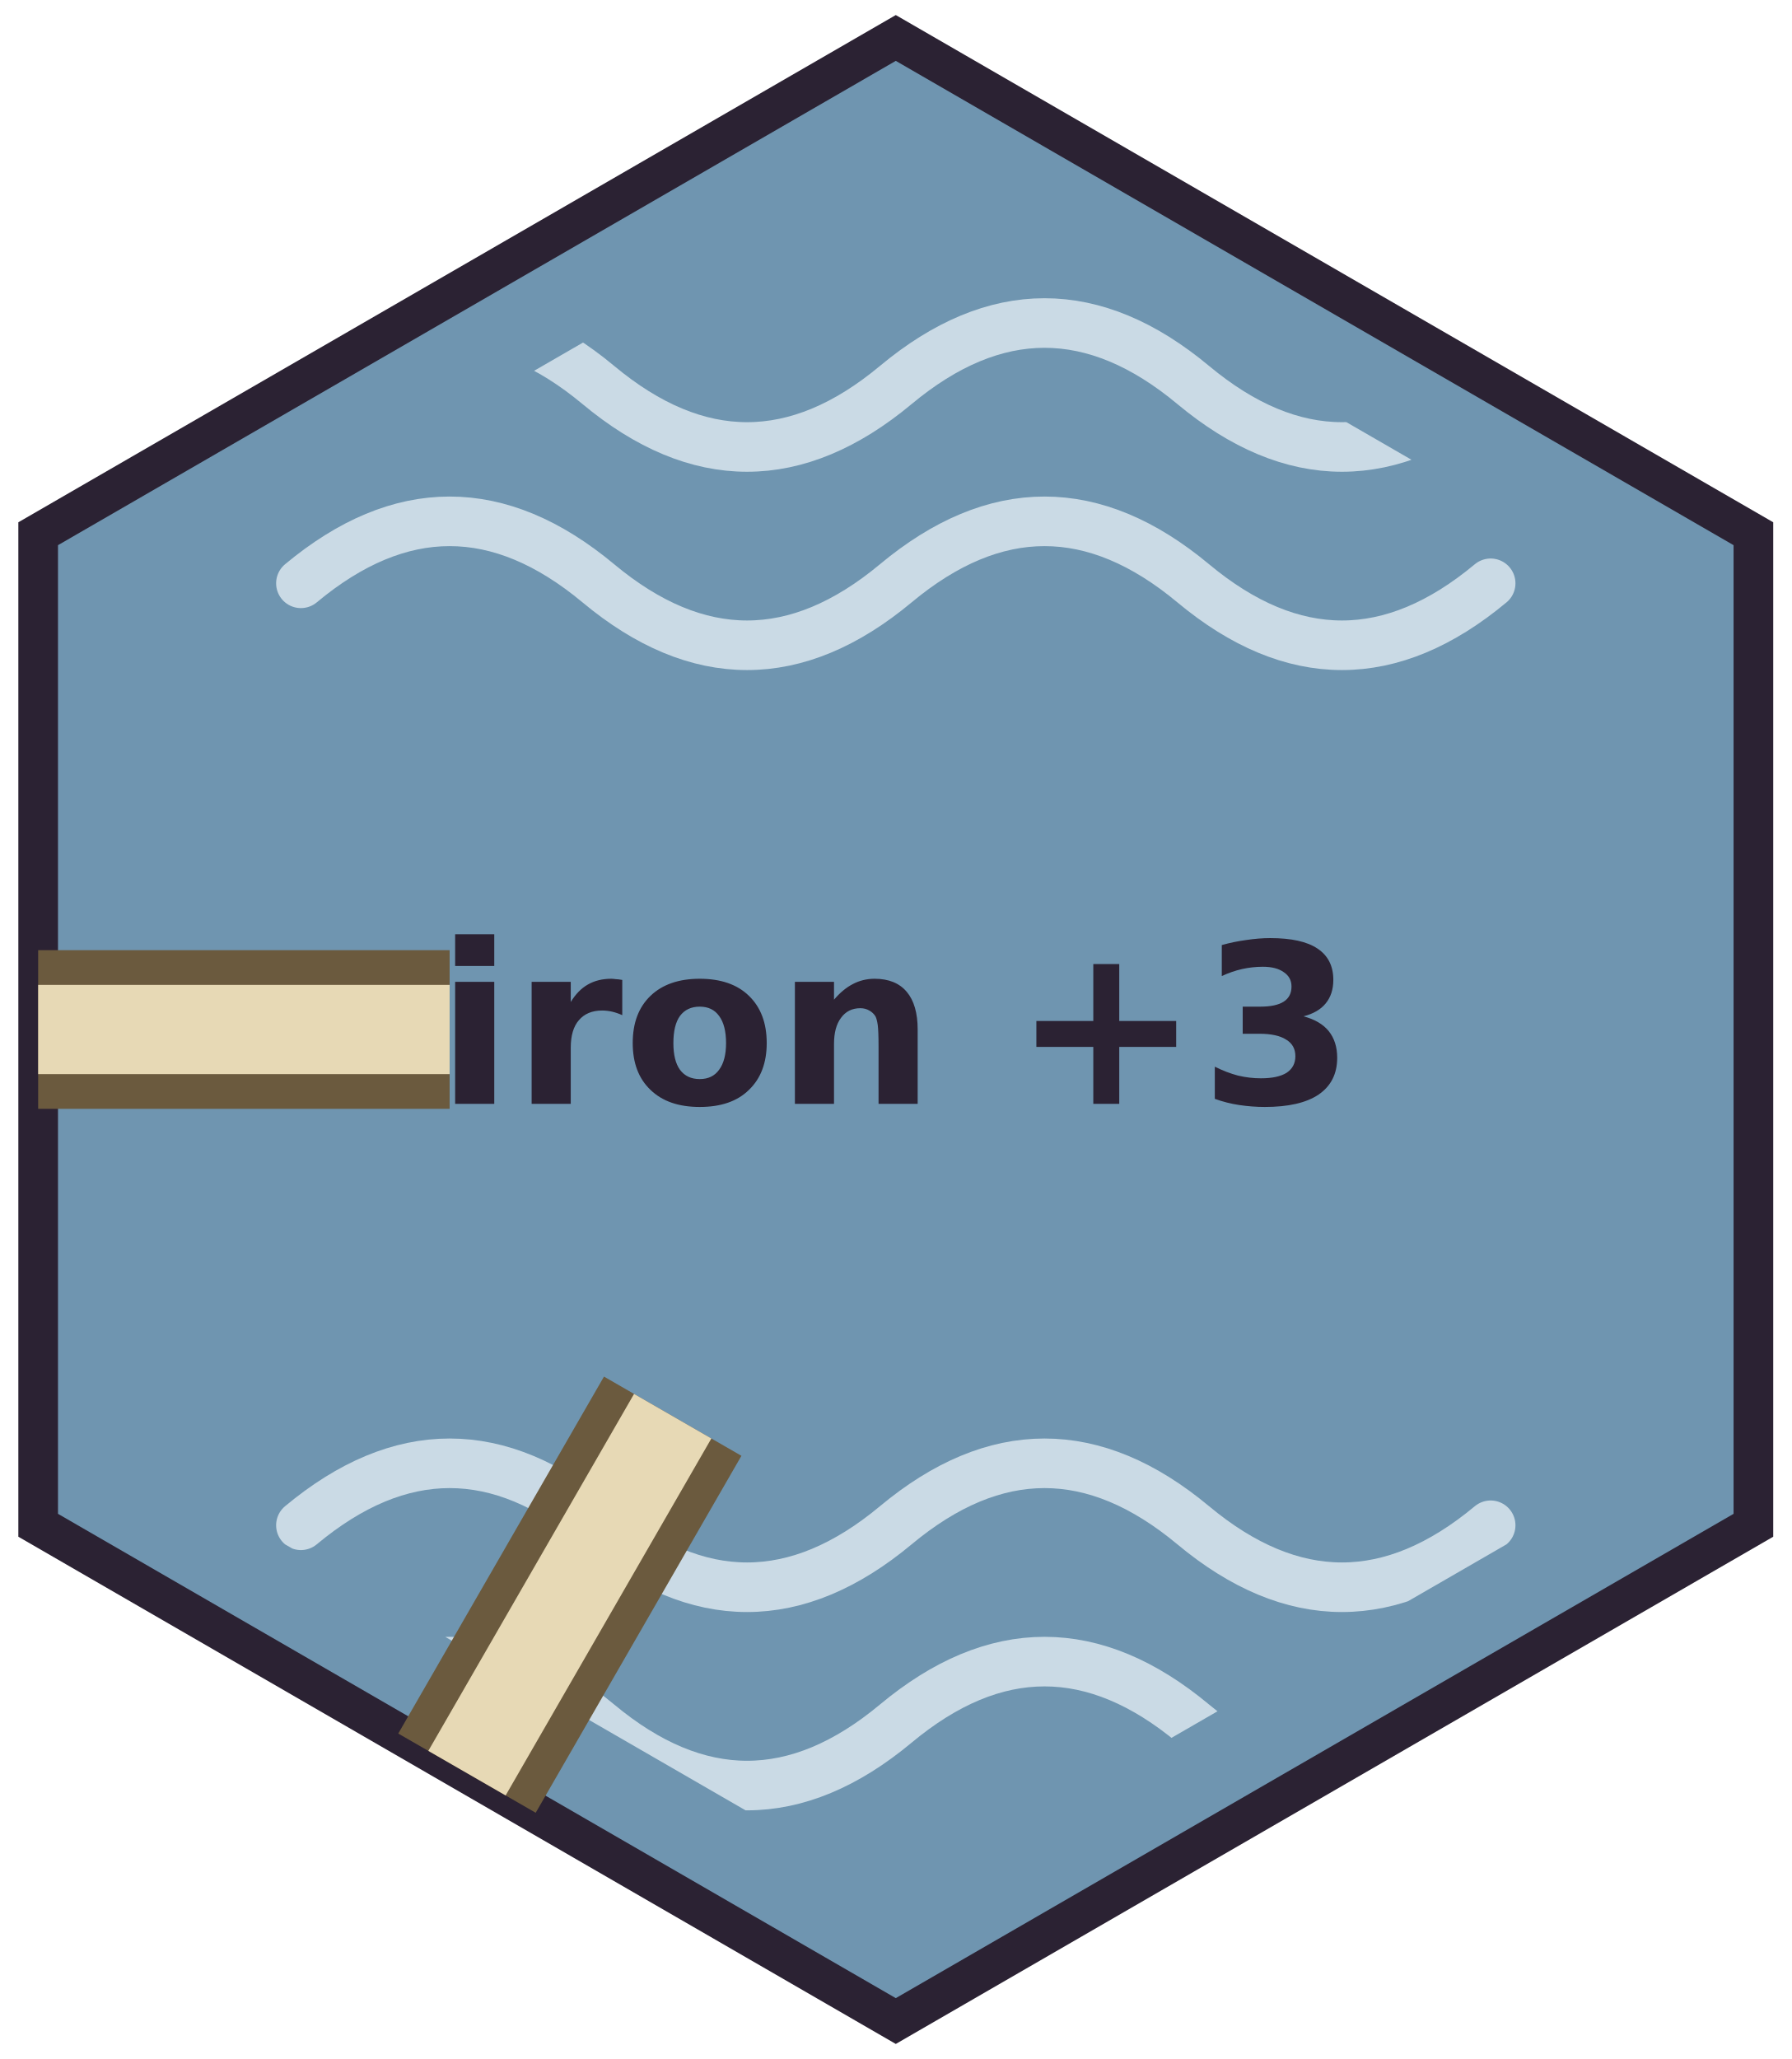
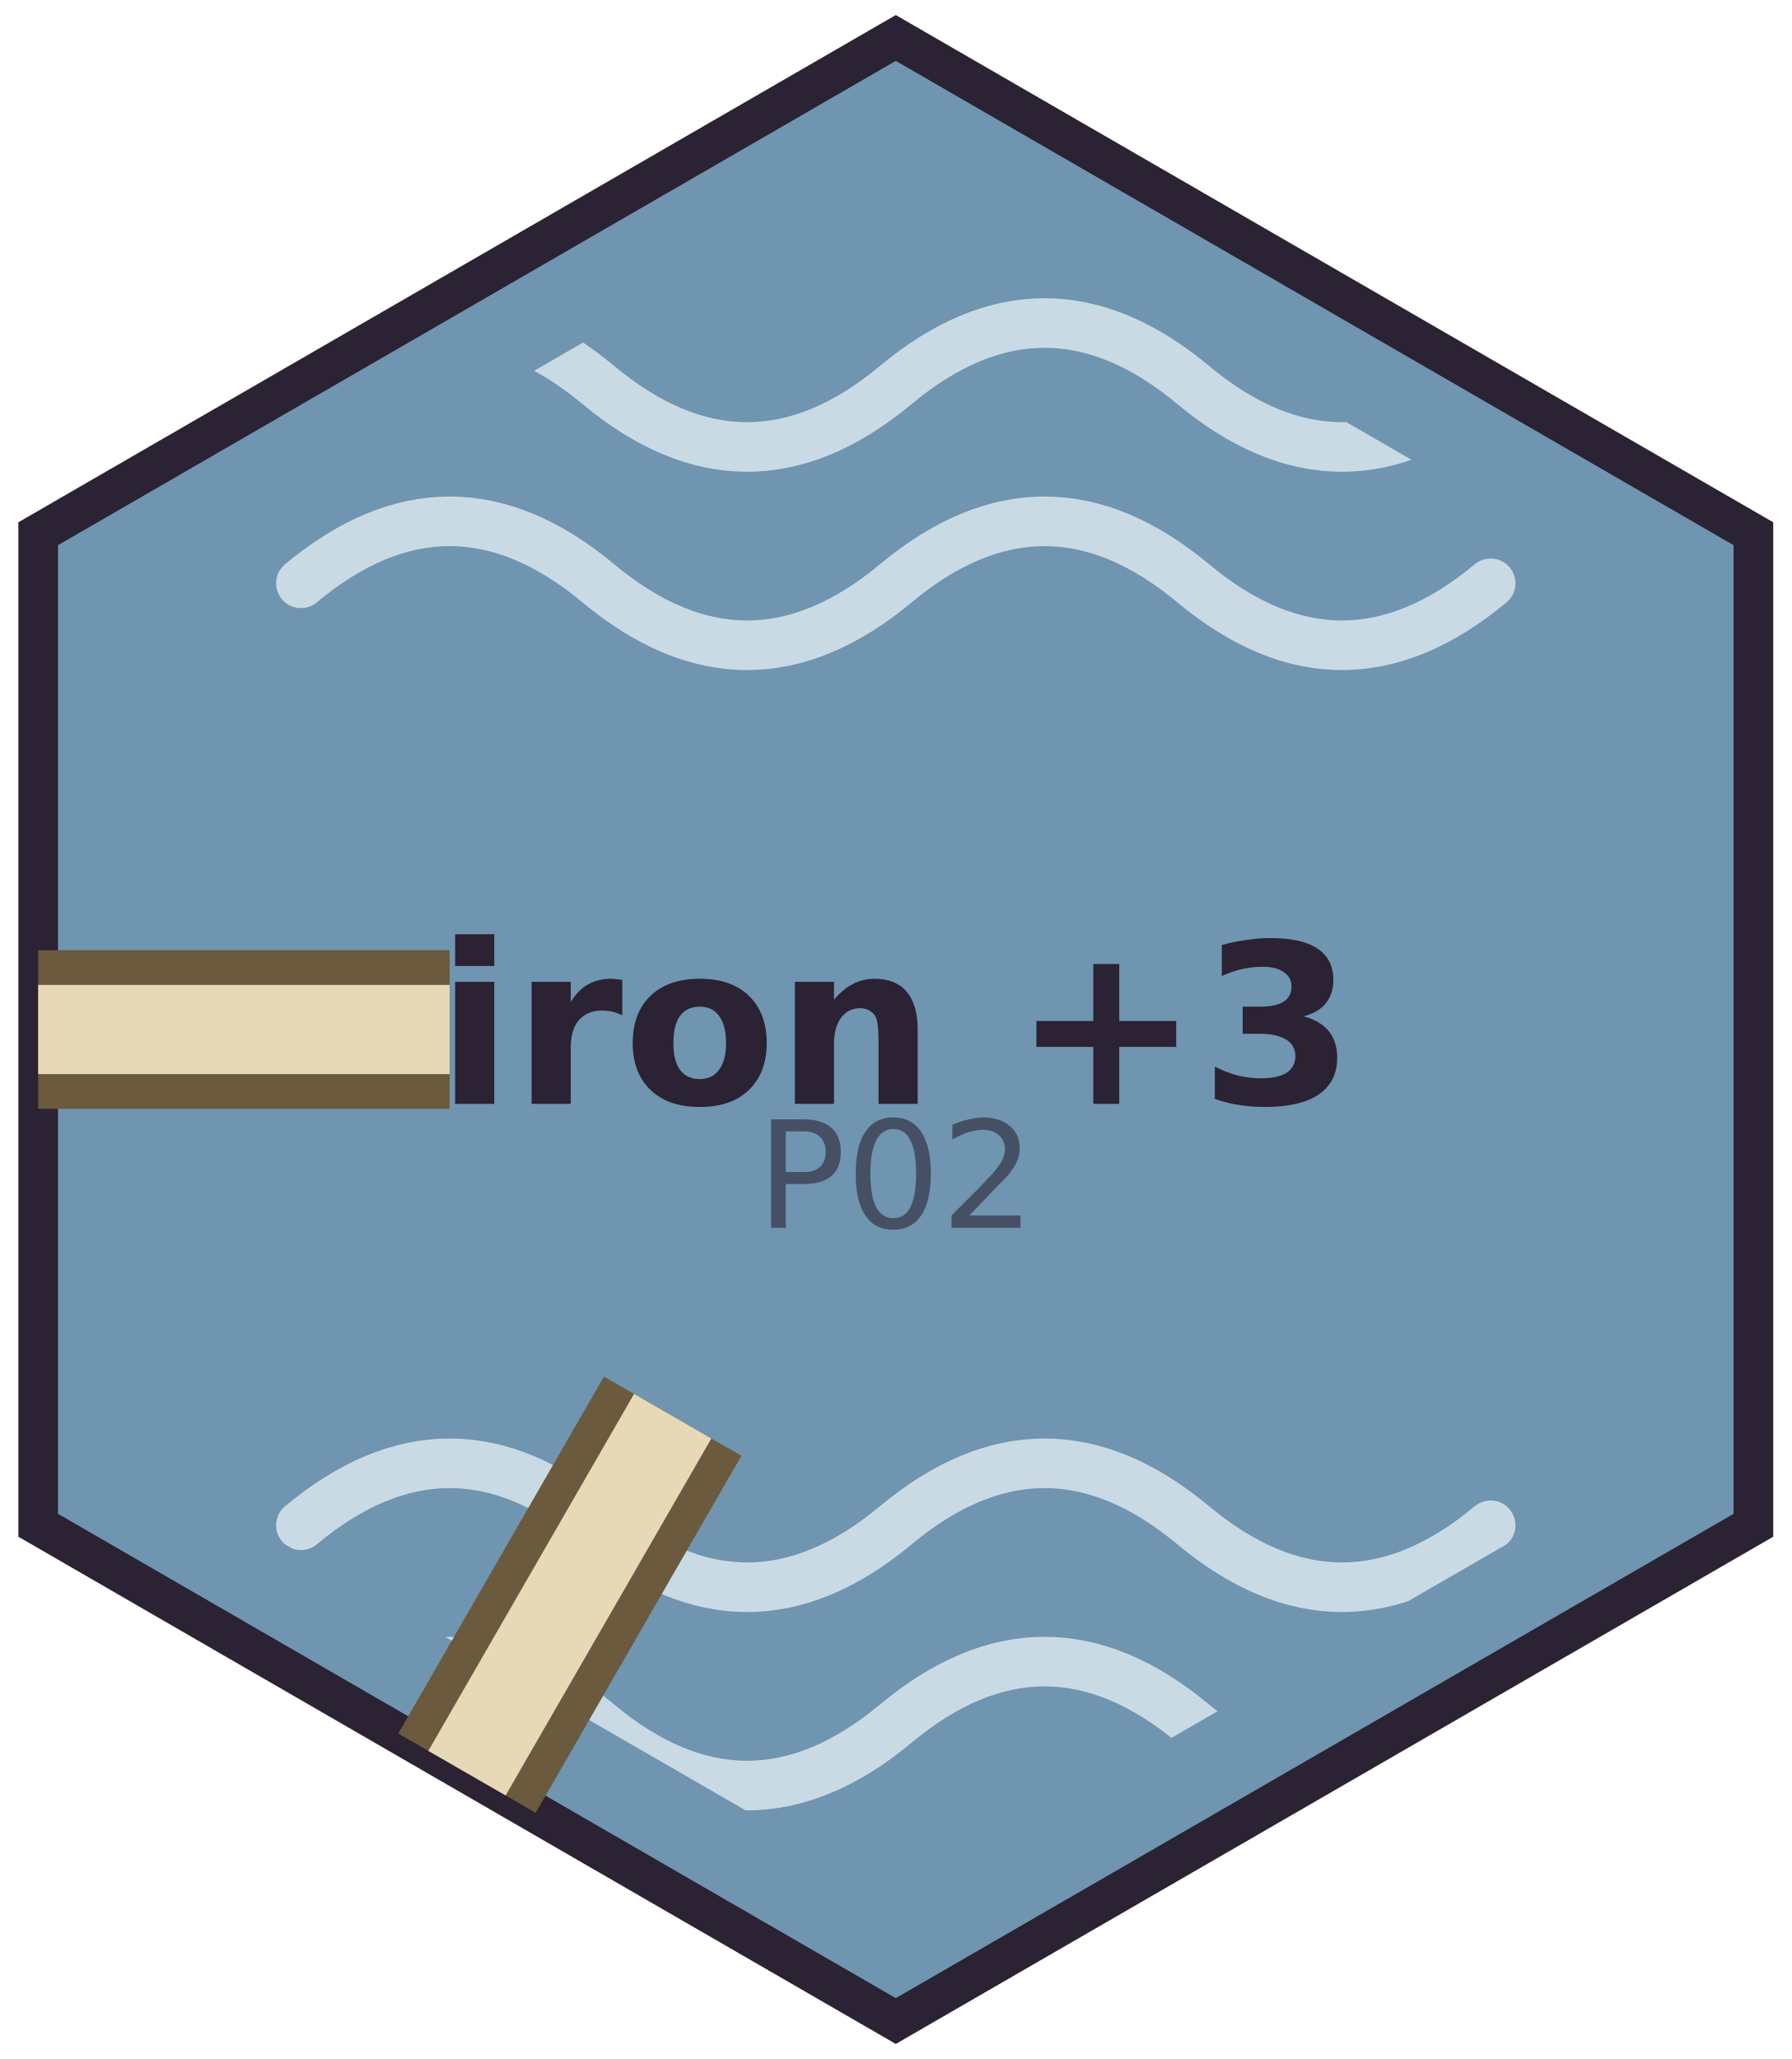
<svg xmlns="http://www.w3.org/2000/svg" viewBox="-36.14 -41.50 72.28 83.00" width="181" height="208" font-family="DejaVu Sans, Arial, sans-serif">
  <polygon points="34.6,20.0 0.0,40.0 -34.6,20.0 -34.6,-20.0 -0.0,-40.0 34.6,-20.0" fill="#6f95b0" stroke="#2b2233" stroke-width="1.6" />
  <clipPath id="c_port">
    <polygon points="30.3,17.5 0.0,35.0 -30.3,17.5 -30.3,-17.5 -0.0,-35.0 30.3,-17.5" />
  </clipPath>
  <g clip-path="url(#c_port)">
    <path d="M-24 -26 q6 -5 12 0 t12 0 t12 0 t12 0" stroke="#e8f1f7" stroke-opacity="0.75" stroke-width="2" fill="none" stroke-linecap="round" />
    <path d="M-24 -18 q6 -5 12 0 t12 0 t12 0 t12 0" stroke="#e8f1f7" stroke-opacity="0.75" stroke-width="2" fill="none" stroke-linecap="round" />
    <path d="M-24 20 q6 -5 12 0 t12 0 t12 0 t12 0" stroke="#e8f1f7" stroke-opacity="0.75" stroke-width="2" fill="none" stroke-linecap="round" />
    <path d="M-24 28 q6 -5 12 0 t12 0 t12 0 t12 0" stroke="#e8f1f7" stroke-opacity="0.75" stroke-width="2" fill="none" stroke-linecap="round" />
  </g>
  <line x1="-34.6" y1="0.0" x2="-18.0" y2="0.0" stroke="#6b5a3e" stroke-width="6.4" />
  <line x1="-34.6" y1="0.0" x2="-18.0" y2="0.0" stroke="#e7d9b5" stroke-width="3.6" />
  <line x1="-17.3" y1="30.0" x2="-9.0" y2="15.6" stroke="#6b5a3e" stroke-width="6.4" />
  <line x1="-17.3" y1="30.0" x2="-9.0" y2="15.6" stroke="#e7d9b5" stroke-width="3.6" />
  <text x="0" y="3" text-anchor="middle" font-size="9" font-weight="bold" fill="#2b2233">iron +3</text>
+   <text x="0" y="8" text-anchor="middle" font-size="6" fill="#2b2233" opacity="0.6">P02</text>
</svg>
